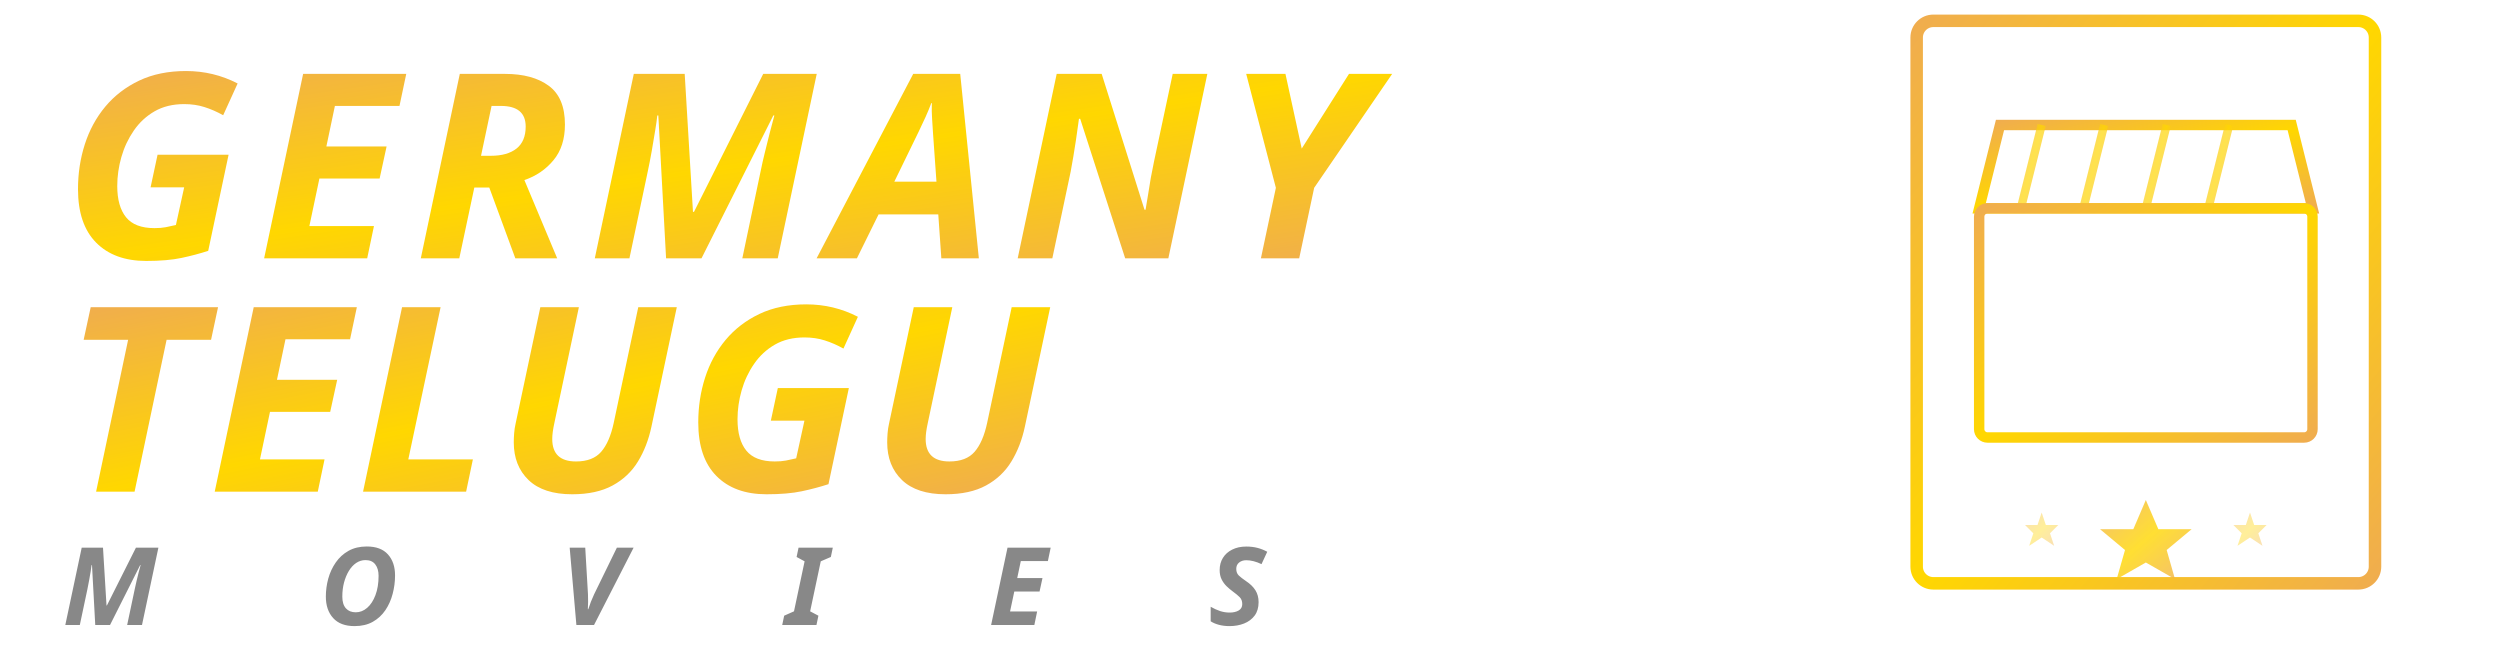
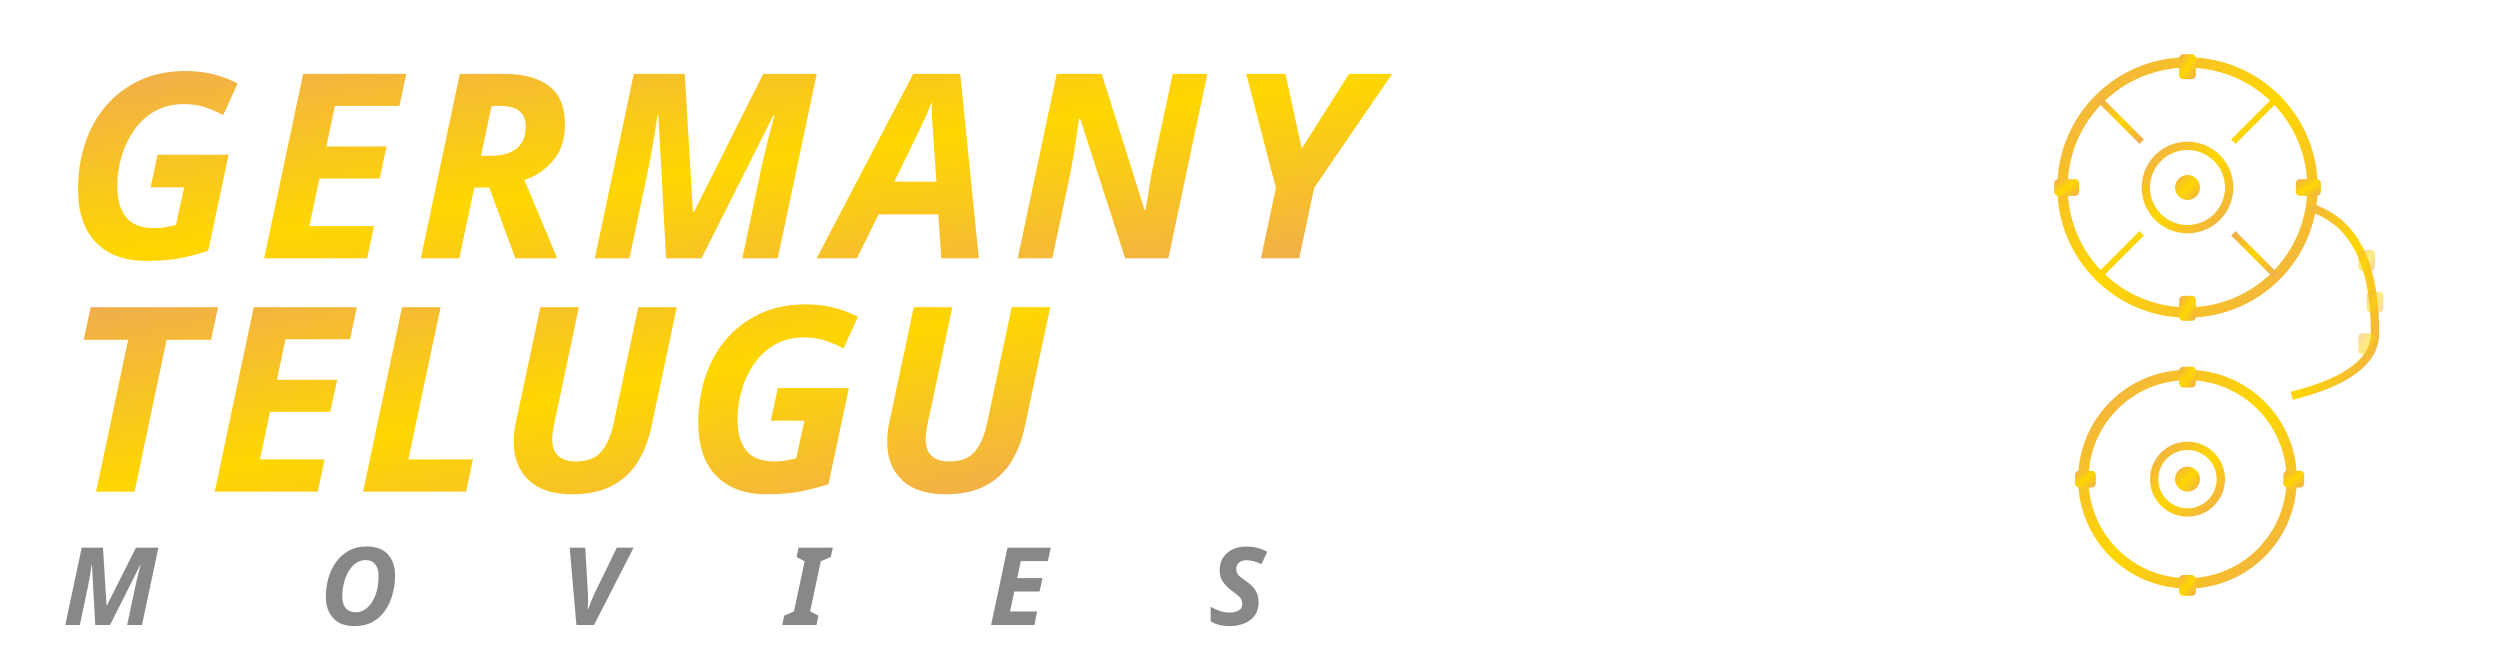
<svg xmlns="http://www.w3.org/2000/svg" viewBox="0 0 600 160">
  <defs>
    <linearGradient id="gold" x1="0%" y1="0%" x2="100%" y2="100%">
      <stop offset="0%" style="stop-color:#f0ad4e" />
      <stop offset="50%" style="stop-color:#ffd700" />
      <stop offset="100%" style="stop-color:#f0ad4e" />
    </linearGradient>
  </defs>
-   <g transform="translate(460, 5)">
-     <rect x="0" y="0" width="110" height="135" rx="4" fill="none" stroke="url(#gold)" stroke-width="3" />
-     <polygon points="20,25 90,25 95,45 15,45" fill="none" stroke="url(#gold)" stroke-width="2.5" />
-     <line x1="30" y1="25" x2="25" y2="45" stroke="url(#gold)" stroke-width="2" opacity="0.7" />
-     <line x1="45" y1="25" x2="40" y2="45" stroke="url(#gold)" stroke-width="2" opacity="0.7" />
-     <line x1="60" y1="25" x2="55" y2="45" stroke="url(#gold)" stroke-width="2" opacity="0.7" />
-     <line x1="75" y1="25" x2="70" y2="45" stroke="url(#gold)" stroke-width="2" opacity="0.7" />
-     <rect x="15" y="45" width="80" height="55" rx="2" fill="none" stroke="url(#gold)" stroke-width="2.5" />
-     <line x1="25" y1="58" x2="85" y2="58" stroke="url(#gold)" stroke-width="1.5" opacity="0.5" />
-     <line x1="25" y1="70" x2="85" y2="70" stroke="url(#gold)" stroke-width="1.5" opacity="0.5" />
-     <line x1="25" y1="82" x2="85" y2="82" stroke="url(#gold)" stroke-width="1.5" opacity="0.5" />
-     <polygon points="55,115 58,122 66,122 60,127 62,134 55,130 48,134 50,127 44,122 52,122" fill="url(#gold)" opacity="0.8" />
-     <polygon points="30,118 31,121 34,121 32,123 33,126 30,124 27,126 28,123 26,121 29,121" fill="url(#gold)" opacity="0.4" />
-     <polygon points="80,118 81,121 84,121 82,123 83,126 80,124 77,126 78,123 76,121 79,121" fill="url(#gold)" opacity="0.4" />
+   <g transform="translate(470, 10)">
+     <circle cx="55" cy="35" r="30" fill="none" stroke="url(#gold)" stroke-width="2.5" />
+     <circle cx="55" cy="35" r="10" fill="none" stroke="url(#gold)" stroke-width="2" />
+     <circle cx="55" cy="35" r="3" fill="url(#gold)" />
+     <line x1="55" y1="5" x2="55" y2="25" stroke="url(#gold)" stroke-width="1.5" />
+     <line x1="55" y1="45" x2="55" y2="65" stroke="url(#gold)" stroke-width="1.5" />
+     <line x1="25" y1="35" x2="45" y2="35" stroke="url(#gold)" stroke-width="1.5" />
+     <line x1="65" y1="35" x2="85" y2="35" stroke="url(#gold)" stroke-width="1.5" />
+     <line x1="34" y1="14" x2="44" y2="24" stroke="url(#gold)" stroke-width="1.5" />
+     <line x1="66" y1="46" x2="76" y2="56" stroke="url(#gold)" stroke-width="1.5" />
+     <line x1="76" y1="14" x2="66" y2="24" stroke="url(#gold)" stroke-width="1.5" />
+     <line x1="44" y1="46" x2="34" y2="56" stroke="url(#gold)" stroke-width="1.5" />
+     <rect x="53" y="3" width="4" height="6" rx="1" fill="url(#gold)" />
+     <rect x="53" y="61" width="4" height="6" rx="1" fill="url(#gold)" />
+     <rect x="23" y="33" width="6" height="4" rx="1" fill="url(#gold)" />
+     <rect x="81" y="33" width="6" height="4" rx="1" fill="url(#gold)" />
+     <circle cx="55" cy="105" r="25" fill="none" stroke="url(#gold)" stroke-width="2.5" />
+     <circle cx="55" cy="105" r="8" fill="none" stroke="url(#gold)" stroke-width="2" />
+     <circle cx="55" cy="105" r="3" fill="url(#gold)" />
+     <line x1="55" y1="80" x2="55" y2="97" stroke="url(#gold)" stroke-width="1.5" />
+     <line x1="55" y1="113" x2="55" y2="130" stroke="url(#gold)" stroke-width="1.5" />
+     <line x1="30" y1="105" x2="47" y2="105" stroke="url(#gold)" stroke-width="1.5" />
+     <line x1="63" y1="105" x2="80" y2="105" stroke="url(#gold)" stroke-width="1.5" />
+     <rect x="53" y="78" width="4" height="5" rx="1" fill="url(#gold)" />
+     <rect x="53" y="128" width="4" height="5" rx="1" fill="url(#gold)" />
+     <rect x="28" y="103" width="5" height="4" rx="1" fill="url(#gold)" />
+     <rect x="78" y="103" width="5" height="4" rx="1" fill="url(#gold)" />
+     <path d="M 85,40 Q 100,45 100,70 Q 100,80 80,85" fill="none" stroke="url(#gold)" stroke-width="2" />
+     <rect x="96" y="50" width="4" height="5" rx="1" fill="url(#gold)" opacity="0.5" />
+     <rect x="98" y="60" width="4" height="5" rx="1" fill="url(#gold)" opacity="0.5" />
+     <rect x="96" y="70" width="4" height="5" rx="1" fill="url(#gold)" opacity="0.5" />
  </g>
  <text x="15" y="62" font-family="'Cinzel', 'Impact', 'Arial Black', sans-serif" font-weight="900" font-size="62" fill="url(#gold)" letter-spacing="4" font-style="italic">GERMANY</text>
  <text x="15" y="118" font-family="'Cinzel', 'Impact', 'Arial Black', sans-serif" font-weight="900" font-size="62" fill="url(#gold)" letter-spacing="2" font-style="italic">TELUGU</text>
  <line x1="15" y1="128" x2="440" y2="128" stroke="url(#gold)" stroke-width="1.5" opacity="0.5" />
  <text x="15" y="150" font-family="'Cinzel', 'Impact', 'Arial Black', sans-serif" font-weight="900" font-size="26" fill="#888" letter-spacing="16" font-style="italic">M O V I E S</text>
</svg>
